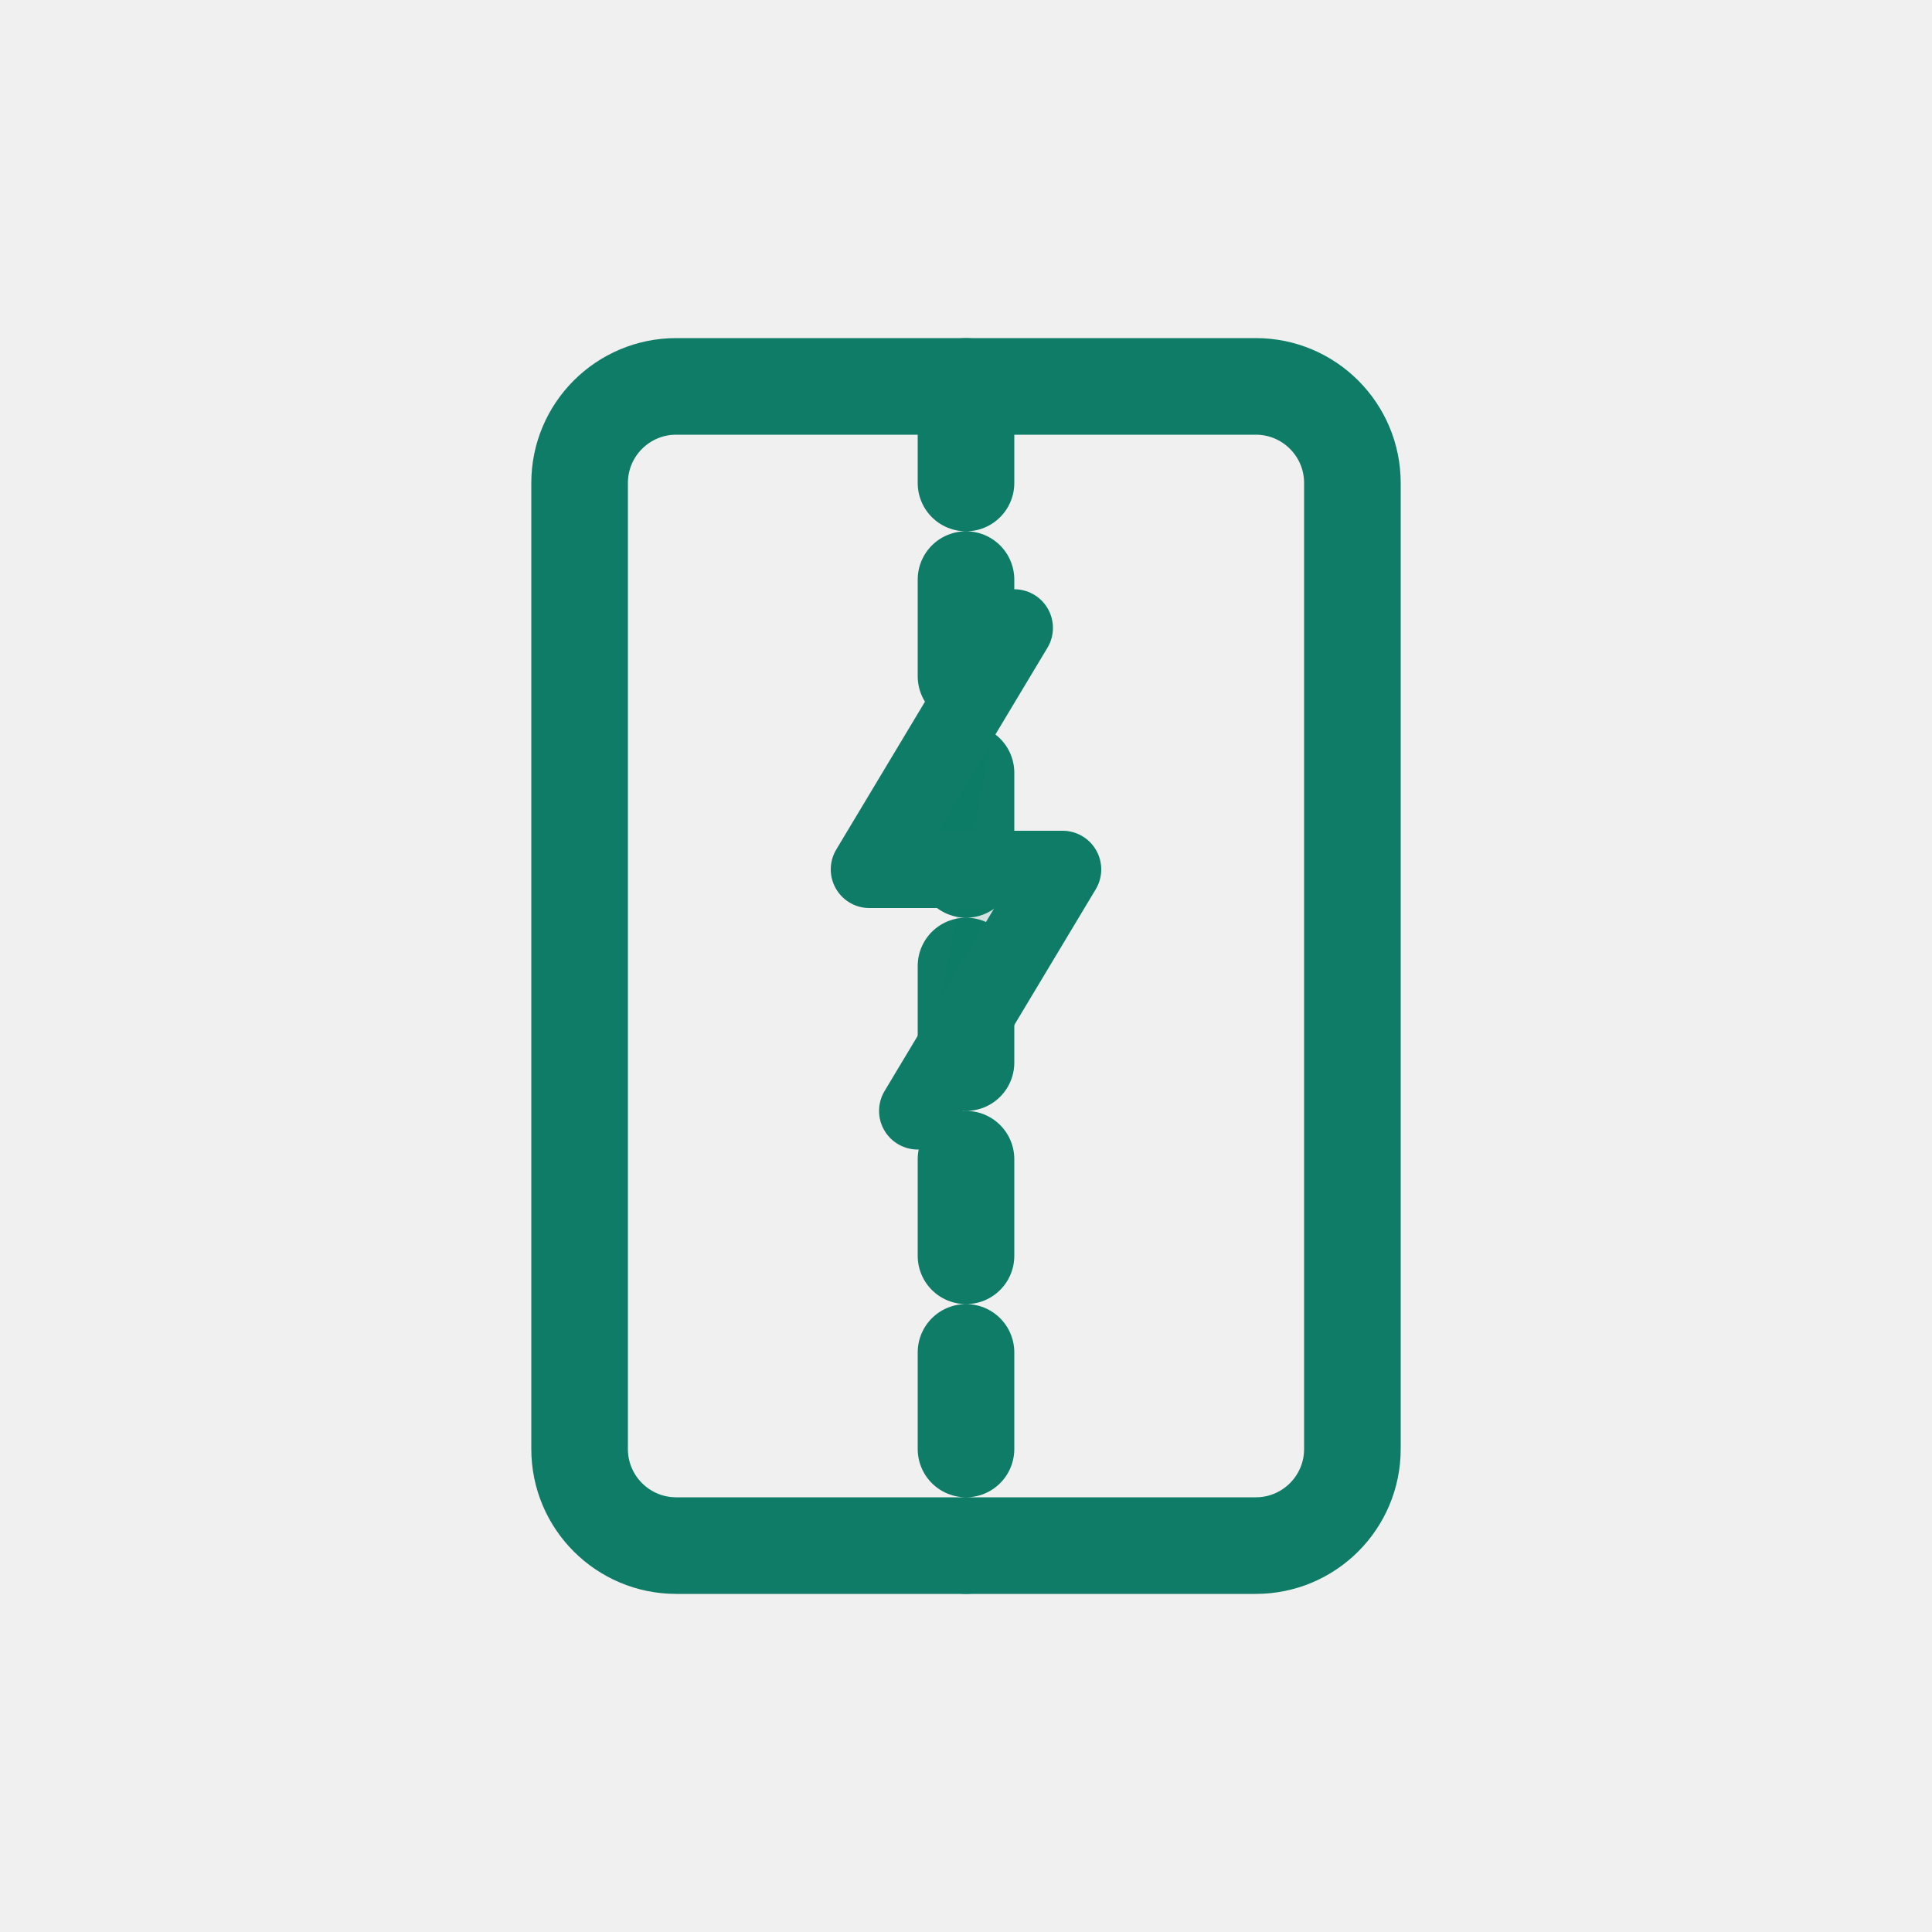
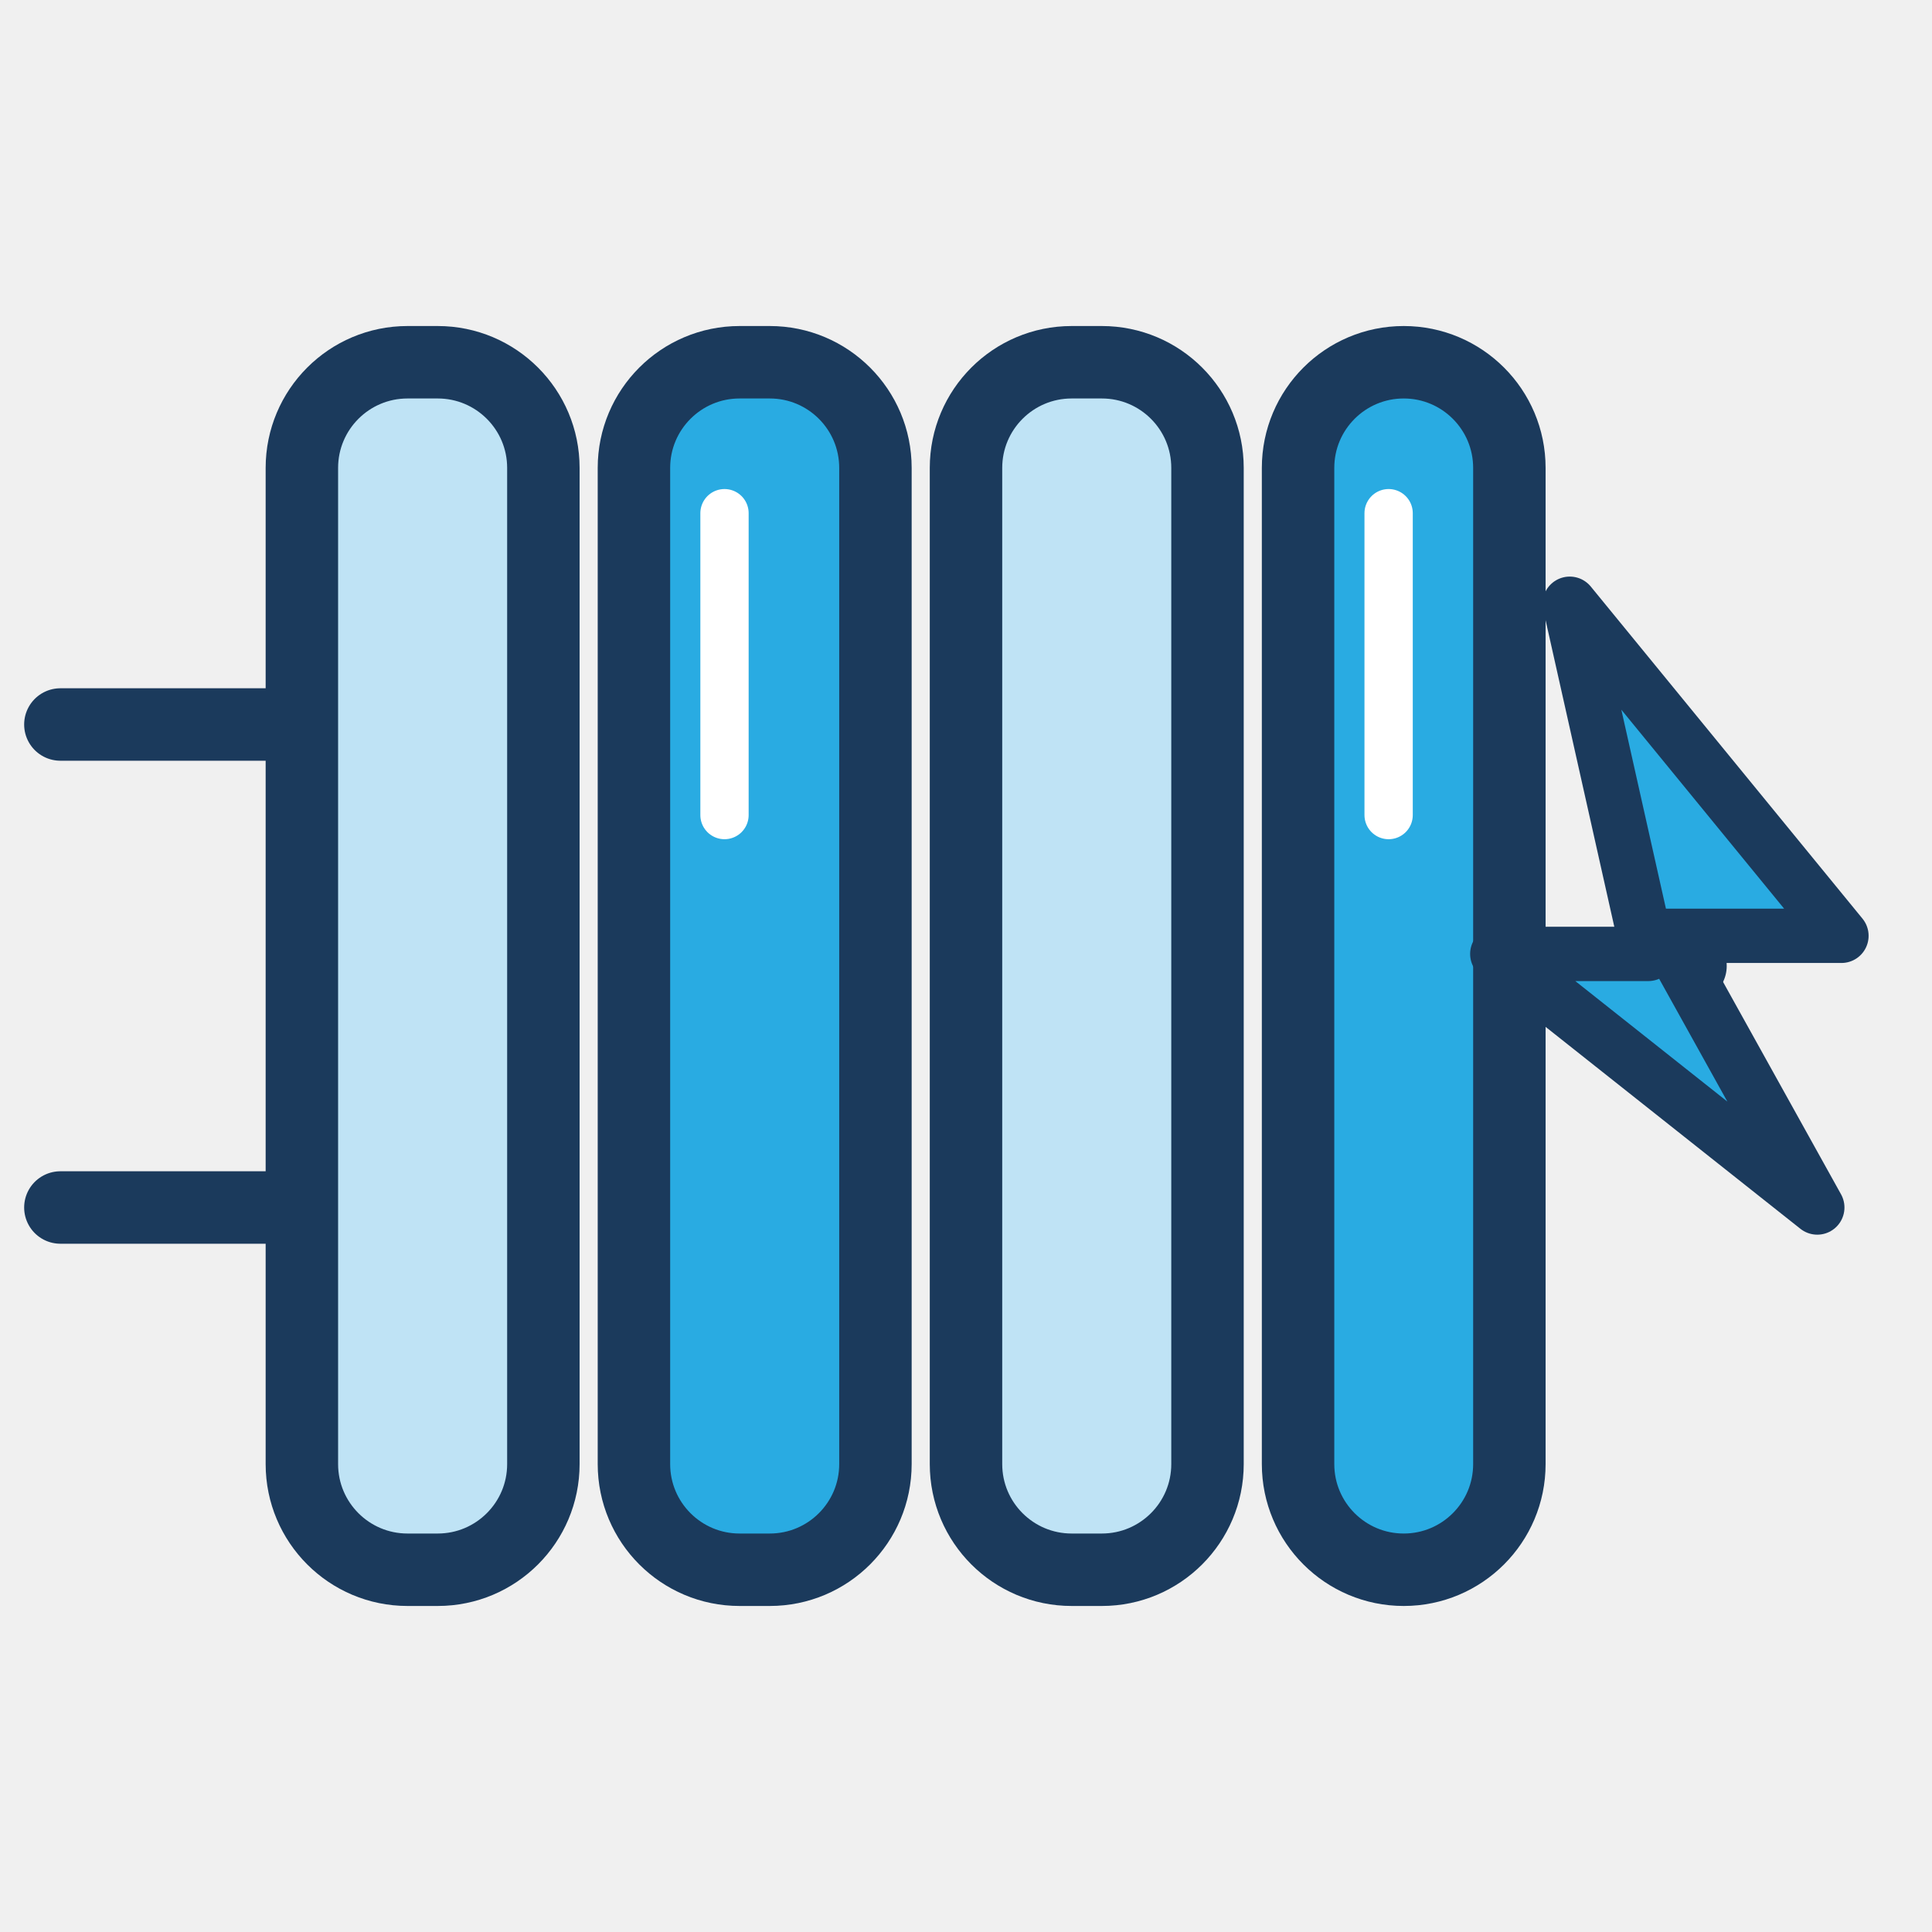
- <svg xmlns="http://www.w3.org/2000/svg" viewBox="0 0 40 40" fill="none" stroke="#0E7C66" stroke-width="2" stroke-linecap="round" stroke-linejoin="round">
-   <rect x="12" y="8" width="16" height="24" rx="2" />
-   <line x1="20" y1="8" x2="20" y2="32" stroke-dasharray="2 2" />
-   <path d="M21 13l-3 5h4l-3 5" stroke-width="1.6" fill="#0E7C66" fill-opacity="0.13" stroke="none" />
-   <path d="M21 13l-3 5h4l-3 5" stroke-width="1.6" />
+ <svg xmlns="http://www.w3.org/2000/svg" viewBox="0 0 64 64">
+   <g stroke="#1B3A5C" stroke-width="2.4" stroke-linejoin="round" stroke-linecap="round">
+     <path d="M2 24 H10" fill="none" />
+     <path d="M2 40 H10" fill="none" />
+     <path d="M50 32 H56" fill="none" />
+     <rect x="10" y="12" width="8" height="40" rx="3.5" fill="#BFE3F5" />
+     <rect x="21" y="12" width="8" height="40" rx="3.5" fill="#29ABE2" />
+     <rect x="32" y="12" width="8" height="40" rx="3.5" fill="#BFE3F5" />
+     <rect x="43" y="12" width="7" height="40" rx="3.5" fill="#29ABE2" />
+   </g>
+   <path d="M52 20 l9 11 h-5.8 l5 9 -10.6 -8.4 h5 z" fill="#29ABE2" stroke="#1B3A5C" stroke-width="1.8" stroke-linejoin="round" />
+   <g stroke="#FFFFFF" stroke-width="1.6" stroke-linecap="round" fill="none">
+     <path d="M24 17 v10" />
+     <path d="M46 17 v10" />
+   </g>
</svg>
